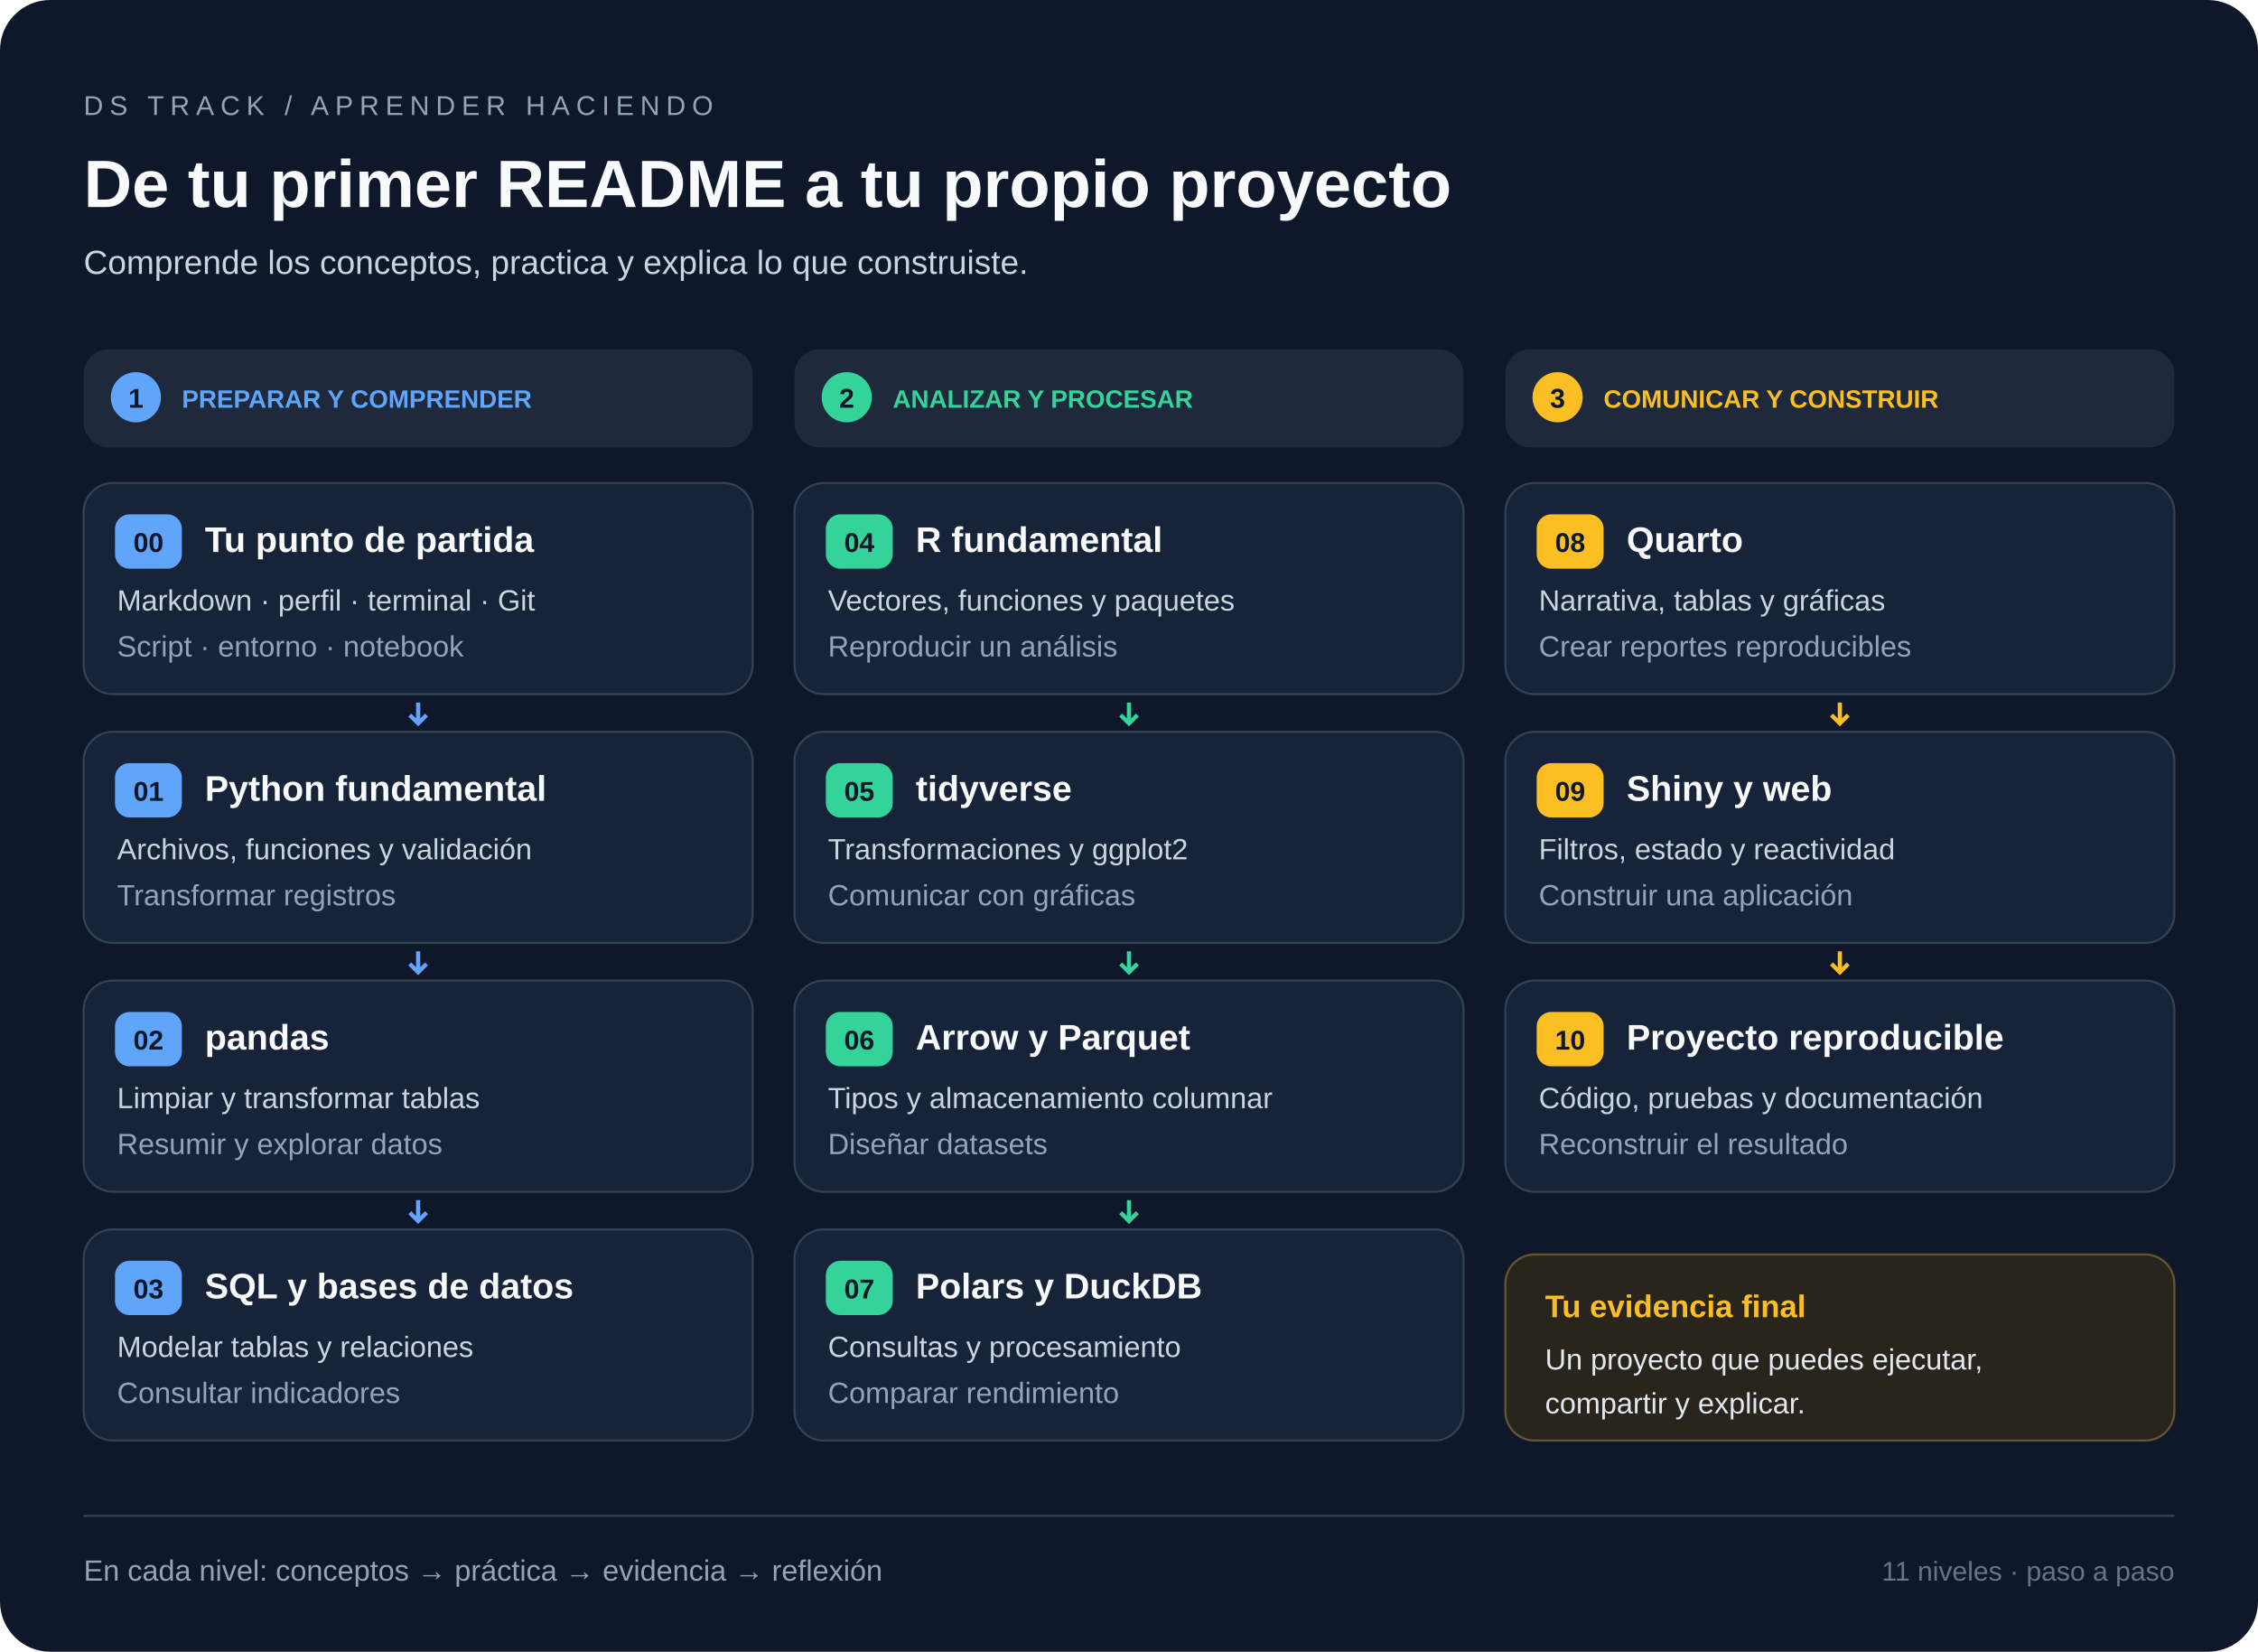
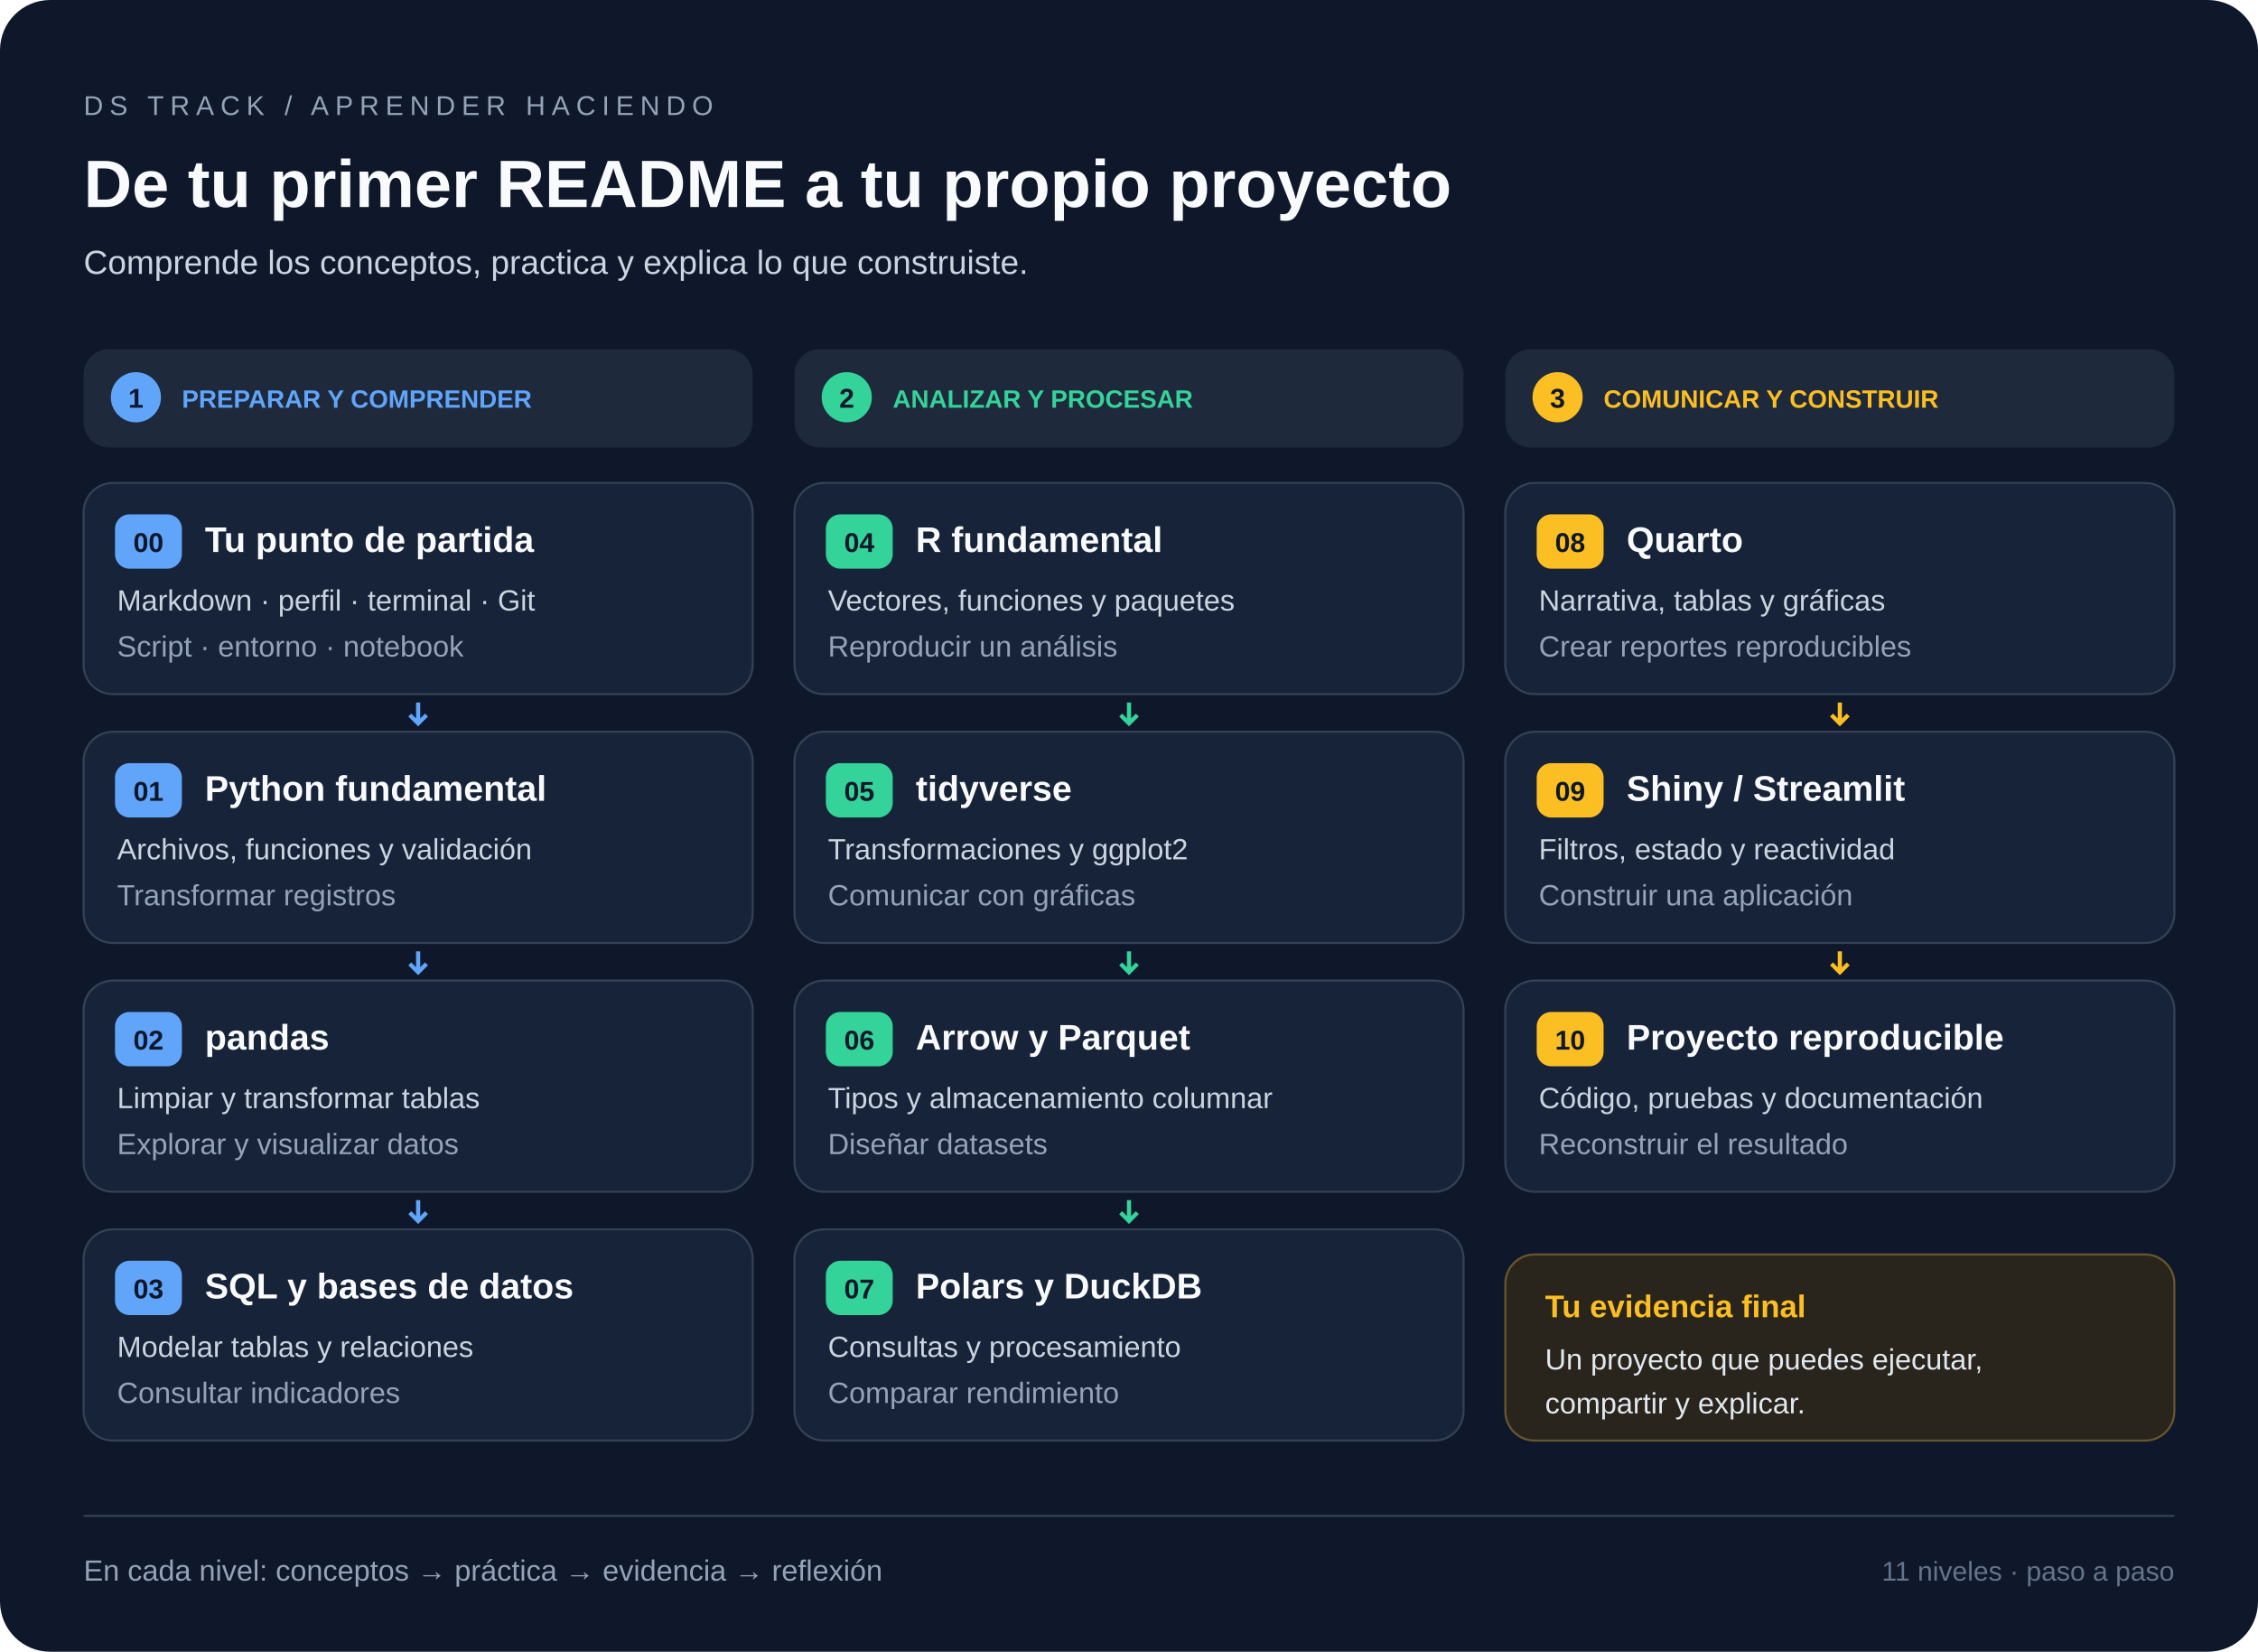
<svg xmlns="http://www.w3.org/2000/svg" width="1080" height="790" viewBox="0 0 1080 790" role="img" aria-labelledby="title desc">
  <rect width="1080" height="790" rx="24" fill="#0f172a" />
  <g font-family="Segoe UI, Arial, sans-serif">
    <text x="40" y="55" fill="#94a3b8" font-size="13" letter-spacing="3">DS TRACK / APRENDER HACIENDO</text>
    <text x="40" y="99" fill="#f8fafc" font-size="32" font-weight="700">De tu primer README a tu propio proyecto</text>
    <text x="40" y="131" fill="#cbd5e1" font-size="16">Comprende los conceptos, practica y explica lo que construiste.</text>
    <rect x="40" y="167" width="320" height="47" rx="12" fill="#1e293b" />
    <circle cx="65" cy="190" r="12" fill="#60a5fa" />
    <text x="65" y="195" text-anchor="middle" font-size="13" font-weight="700" fill="#0f172a">1</text>
    <text x="87" y="195" font-size="12" font-weight="700" fill="#60a5fa">PREPARAR Y COMPRENDER</text>
    <rect x="40" y="231" width="320" height="101" rx="14" fill="#172338" stroke="#334155" />
    <rect x="55" y="246" width="32" height="26" rx="7" fill="#60a5fa" />
    <text x="71" y="264" text-anchor="middle" font-size="13" font-weight="700" fill="#0f172a">00</text>
    <text x="98" y="264" font-size="17" font-weight="600" fill="#f8fafc">Tu punto de partida</text>
    <text x="56" y="292" font-size="14" fill="#cbd5e1">Markdown · perfil · terminal · Git</text>
    <text x="56" y="314" font-size="14" fill="#94a3b8">Script · entorno · notebook</text>
    <path d="M 200 336 v 10 m -4 -4 l 4 4 l 4 -4" fill="none" stroke="#60a5fa" stroke-width="2" />
    <rect x="40" y="350" width="320" height="101" rx="14" fill="#172338" stroke="#334155" />
    <rect x="55" y="365" width="32" height="26" rx="7" fill="#60a5fa" />
    <text x="71" y="383" text-anchor="middle" font-size="13" font-weight="700" fill="#0f172a">01</text>
    <text x="98" y="383" font-size="17" font-weight="600" fill="#f8fafc">Python fundamental</text>
    <text x="56" y="411" font-size="14" fill="#cbd5e1">Archivos, funciones y validación</text>
    <text x="56" y="433" font-size="14" fill="#94a3b8">Transformar registros</text>
    <path d="M 200 455 v 10 m -4 -4 l 4 4 l 4 -4" fill="none" stroke="#60a5fa" stroke-width="2" />
    <rect x="40" y="469" width="320" height="101" rx="14" fill="#172338" stroke="#334155" />
    <rect x="55" y="484" width="32" height="26" rx="7" fill="#60a5fa" />
    <text x="71" y="502" text-anchor="middle" font-size="13" font-weight="700" fill="#0f172a">02</text>
    <text x="98" y="502" font-size="17" font-weight="600" fill="#f8fafc">pandas</text>
    <text x="56" y="530" font-size="14" fill="#cbd5e1">Limpiar y transformar tablas</text>
-     <text x="56" y="552" font-size="14" fill="#94a3b8">Resumir y explorar datos</text>
+     <text x="56" y="552" font-size="14" fill="#94a3b8">Explorar y visualizar datos</text>
    <path d="M 200 574 v 10 m -4 -4 l 4 4 l 4 -4" fill="none" stroke="#60a5fa" stroke-width="2" />
    <rect x="40" y="588" width="320" height="101" rx="14" fill="#172338" stroke="#334155" />
    <rect x="55" y="603" width="32" height="26" rx="7" fill="#60a5fa" />
    <text x="71" y="621" text-anchor="middle" font-size="13" font-weight="700" fill="#0f172a">03</text>
    <text x="98" y="621" font-size="17" font-weight="600" fill="#f8fafc">SQL y bases de datos</text>
    <text x="56" y="649" font-size="14" fill="#cbd5e1">Modelar tablas y relaciones</text>
    <text x="56" y="671" font-size="14" fill="#94a3b8">Consultar indicadores</text>
    <rect x="380" y="167" width="320" height="47" rx="12" fill="#1e293b" />
    <circle cx="405" cy="190" r="12" fill="#34d399" />
    <text x="405" y="195" text-anchor="middle" font-size="13" font-weight="700" fill="#0f172a">2</text>
    <text x="427" y="195" font-size="12" font-weight="700" fill="#34d399">ANALIZAR Y PROCESAR</text>
    <rect x="380" y="231" width="320" height="101" rx="14" fill="#172338" stroke="#334155" />
    <rect x="395" y="246" width="32" height="26" rx="7" fill="#34d399" />
    <text x="411" y="264" text-anchor="middle" font-size="13" font-weight="700" fill="#0f172a">04</text>
    <text x="438" y="264" font-size="17" font-weight="600" fill="#f8fafc">R fundamental</text>
    <text x="396" y="292" font-size="14" fill="#cbd5e1">Vectores, funciones y paquetes</text>
    <text x="396" y="314" font-size="14" fill="#94a3b8">Reproducir un análisis</text>
    <path d="M 540 336 v 10 m -4 -4 l 4 4 l 4 -4" fill="none" stroke="#34d399" stroke-width="2" />
    <rect x="380" y="350" width="320" height="101" rx="14" fill="#172338" stroke="#334155" />
    <rect x="395" y="365" width="32" height="26" rx="7" fill="#34d399" />
    <text x="411" y="383" text-anchor="middle" font-size="13" font-weight="700" fill="#0f172a">05</text>
    <text x="438" y="383" font-size="17" font-weight="600" fill="#f8fafc">tidyverse</text>
    <text x="396" y="411" font-size="14" fill="#cbd5e1">Transformaciones y ggplot2</text>
    <text x="396" y="433" font-size="14" fill="#94a3b8">Comunicar con gráficas</text>
    <path d="M 540 455 v 10 m -4 -4 l 4 4 l 4 -4" fill="none" stroke="#34d399" stroke-width="2" />
    <rect x="380" y="469" width="320" height="101" rx="14" fill="#172338" stroke="#334155" />
    <rect x="395" y="484" width="32" height="26" rx="7" fill="#34d399" />
    <text x="411" y="502" text-anchor="middle" font-size="13" font-weight="700" fill="#0f172a">06</text>
    <text x="438" y="502" font-size="17" font-weight="600" fill="#f8fafc">Arrow y Parquet</text>
    <text x="396" y="530" font-size="14" fill="#cbd5e1">Tipos y almacenamiento columnar</text>
    <text x="396" y="552" font-size="14" fill="#94a3b8">Diseñar datasets</text>
    <path d="M 540 574 v 10 m -4 -4 l 4 4 l 4 -4" fill="none" stroke="#34d399" stroke-width="2" />
    <rect x="380" y="588" width="320" height="101" rx="14" fill="#172338" stroke="#334155" />
    <rect x="395" y="603" width="32" height="26" rx="7" fill="#34d399" />
    <text x="411" y="621" text-anchor="middle" font-size="13" font-weight="700" fill="#0f172a">07</text>
    <text x="438" y="621" font-size="17" font-weight="600" fill="#f8fafc">Polars y DuckDB</text>
    <text x="396" y="649" font-size="14" fill="#cbd5e1">Consultas y procesamiento</text>
    <text x="396" y="671" font-size="14" fill="#94a3b8">Comparar rendimiento</text>
    <rect x="720" y="167" width="320" height="47" rx="12" fill="#1e293b" />
    <circle cx="745" cy="190" r="12" fill="#fbbf24" />
    <text x="745" y="195" text-anchor="middle" font-size="13" font-weight="700" fill="#0f172a">3</text>
    <text x="767" y="195" font-size="12" font-weight="700" fill="#fbbf24">COMUNICAR Y CONSTRUIR</text>
    <rect x="720" y="231" width="320" height="101" rx="14" fill="#172338" stroke="#334155" />
    <rect x="735" y="246" width="32" height="26" rx="7" fill="#fbbf24" />
    <text x="751" y="264" text-anchor="middle" font-size="13" font-weight="700" fill="#0f172a">08</text>
    <text x="778" y="264" font-size="17" font-weight="600" fill="#f8fafc">Quarto</text>
    <text x="736" y="292" font-size="14" fill="#cbd5e1">Narrativa, tablas y gráficas</text>
    <text x="736" y="314" font-size="14" fill="#94a3b8">Crear reportes reproducibles</text>
    <path d="M 880 336 v 10 m -4 -4 l 4 4 l 4 -4" fill="none" stroke="#fbbf24" stroke-width="2" />
    <rect x="720" y="350" width="320" height="101" rx="14" fill="#172338" stroke="#334155" />
    <rect x="735" y="365" width="32" height="26" rx="7" fill="#fbbf24" />
    <text x="751" y="383" text-anchor="middle" font-size="13" font-weight="700" fill="#0f172a">09</text>
-     <text x="778" y="383" font-size="17" font-weight="600" fill="#f8fafc">Shiny y web</text>
+     <text x="778" y="383" font-size="17" font-weight="600" fill="#f8fafc">Shiny / Streamlit</text>
    <text x="736" y="411" font-size="14" fill="#cbd5e1">Filtros, estado y reactividad</text>
    <text x="736" y="433" font-size="14" fill="#94a3b8">Construir una aplicación</text>
    <path d="M 880 455 v 10 m -4 -4 l 4 4 l 4 -4" fill="none" stroke="#fbbf24" stroke-width="2" />
    <rect x="720" y="469" width="320" height="101" rx="14" fill="#172338" stroke="#334155" />
    <rect x="735" y="484" width="32" height="26" rx="7" fill="#fbbf24" />
    <text x="751" y="502" text-anchor="middle" font-size="13" font-weight="700" fill="#0f172a">10</text>
    <text x="778" y="502" font-size="17" font-weight="600" fill="#f8fafc">Proyecto reproducible</text>
    <text x="736" y="530" font-size="14" fill="#cbd5e1">Código, pruebas y documentación</text>
    <text x="736" y="552" font-size="14" fill="#94a3b8">Reconstruir el resultado</text>
    <rect x="720" y="600" width="320" height="89" rx="14" fill="#29251c" stroke="#66562f" />
    <text x="739" y="630" fill="#fbbf24" font-size="15" font-weight="600">Tu evidencia final</text>
    <text x="739" y="655" fill="#e2e8f0" font-size="14">Un proyecto que puedes ejecutar,</text>
    <text x="739" y="676" fill="#e2e8f0" font-size="14">compartir y explicar.</text>
    <path d="M40 725 H1040" stroke="#334155" />
    <text x="40" y="756" fill="#94a3b8" font-size="14">En cada nivel: conceptos → práctica → evidencia → reflexión</text>
    <text x="1040" y="756" text-anchor="end" fill="#64748b" font-size="13">11 niveles · paso a paso</text>
  </g>
</svg>
